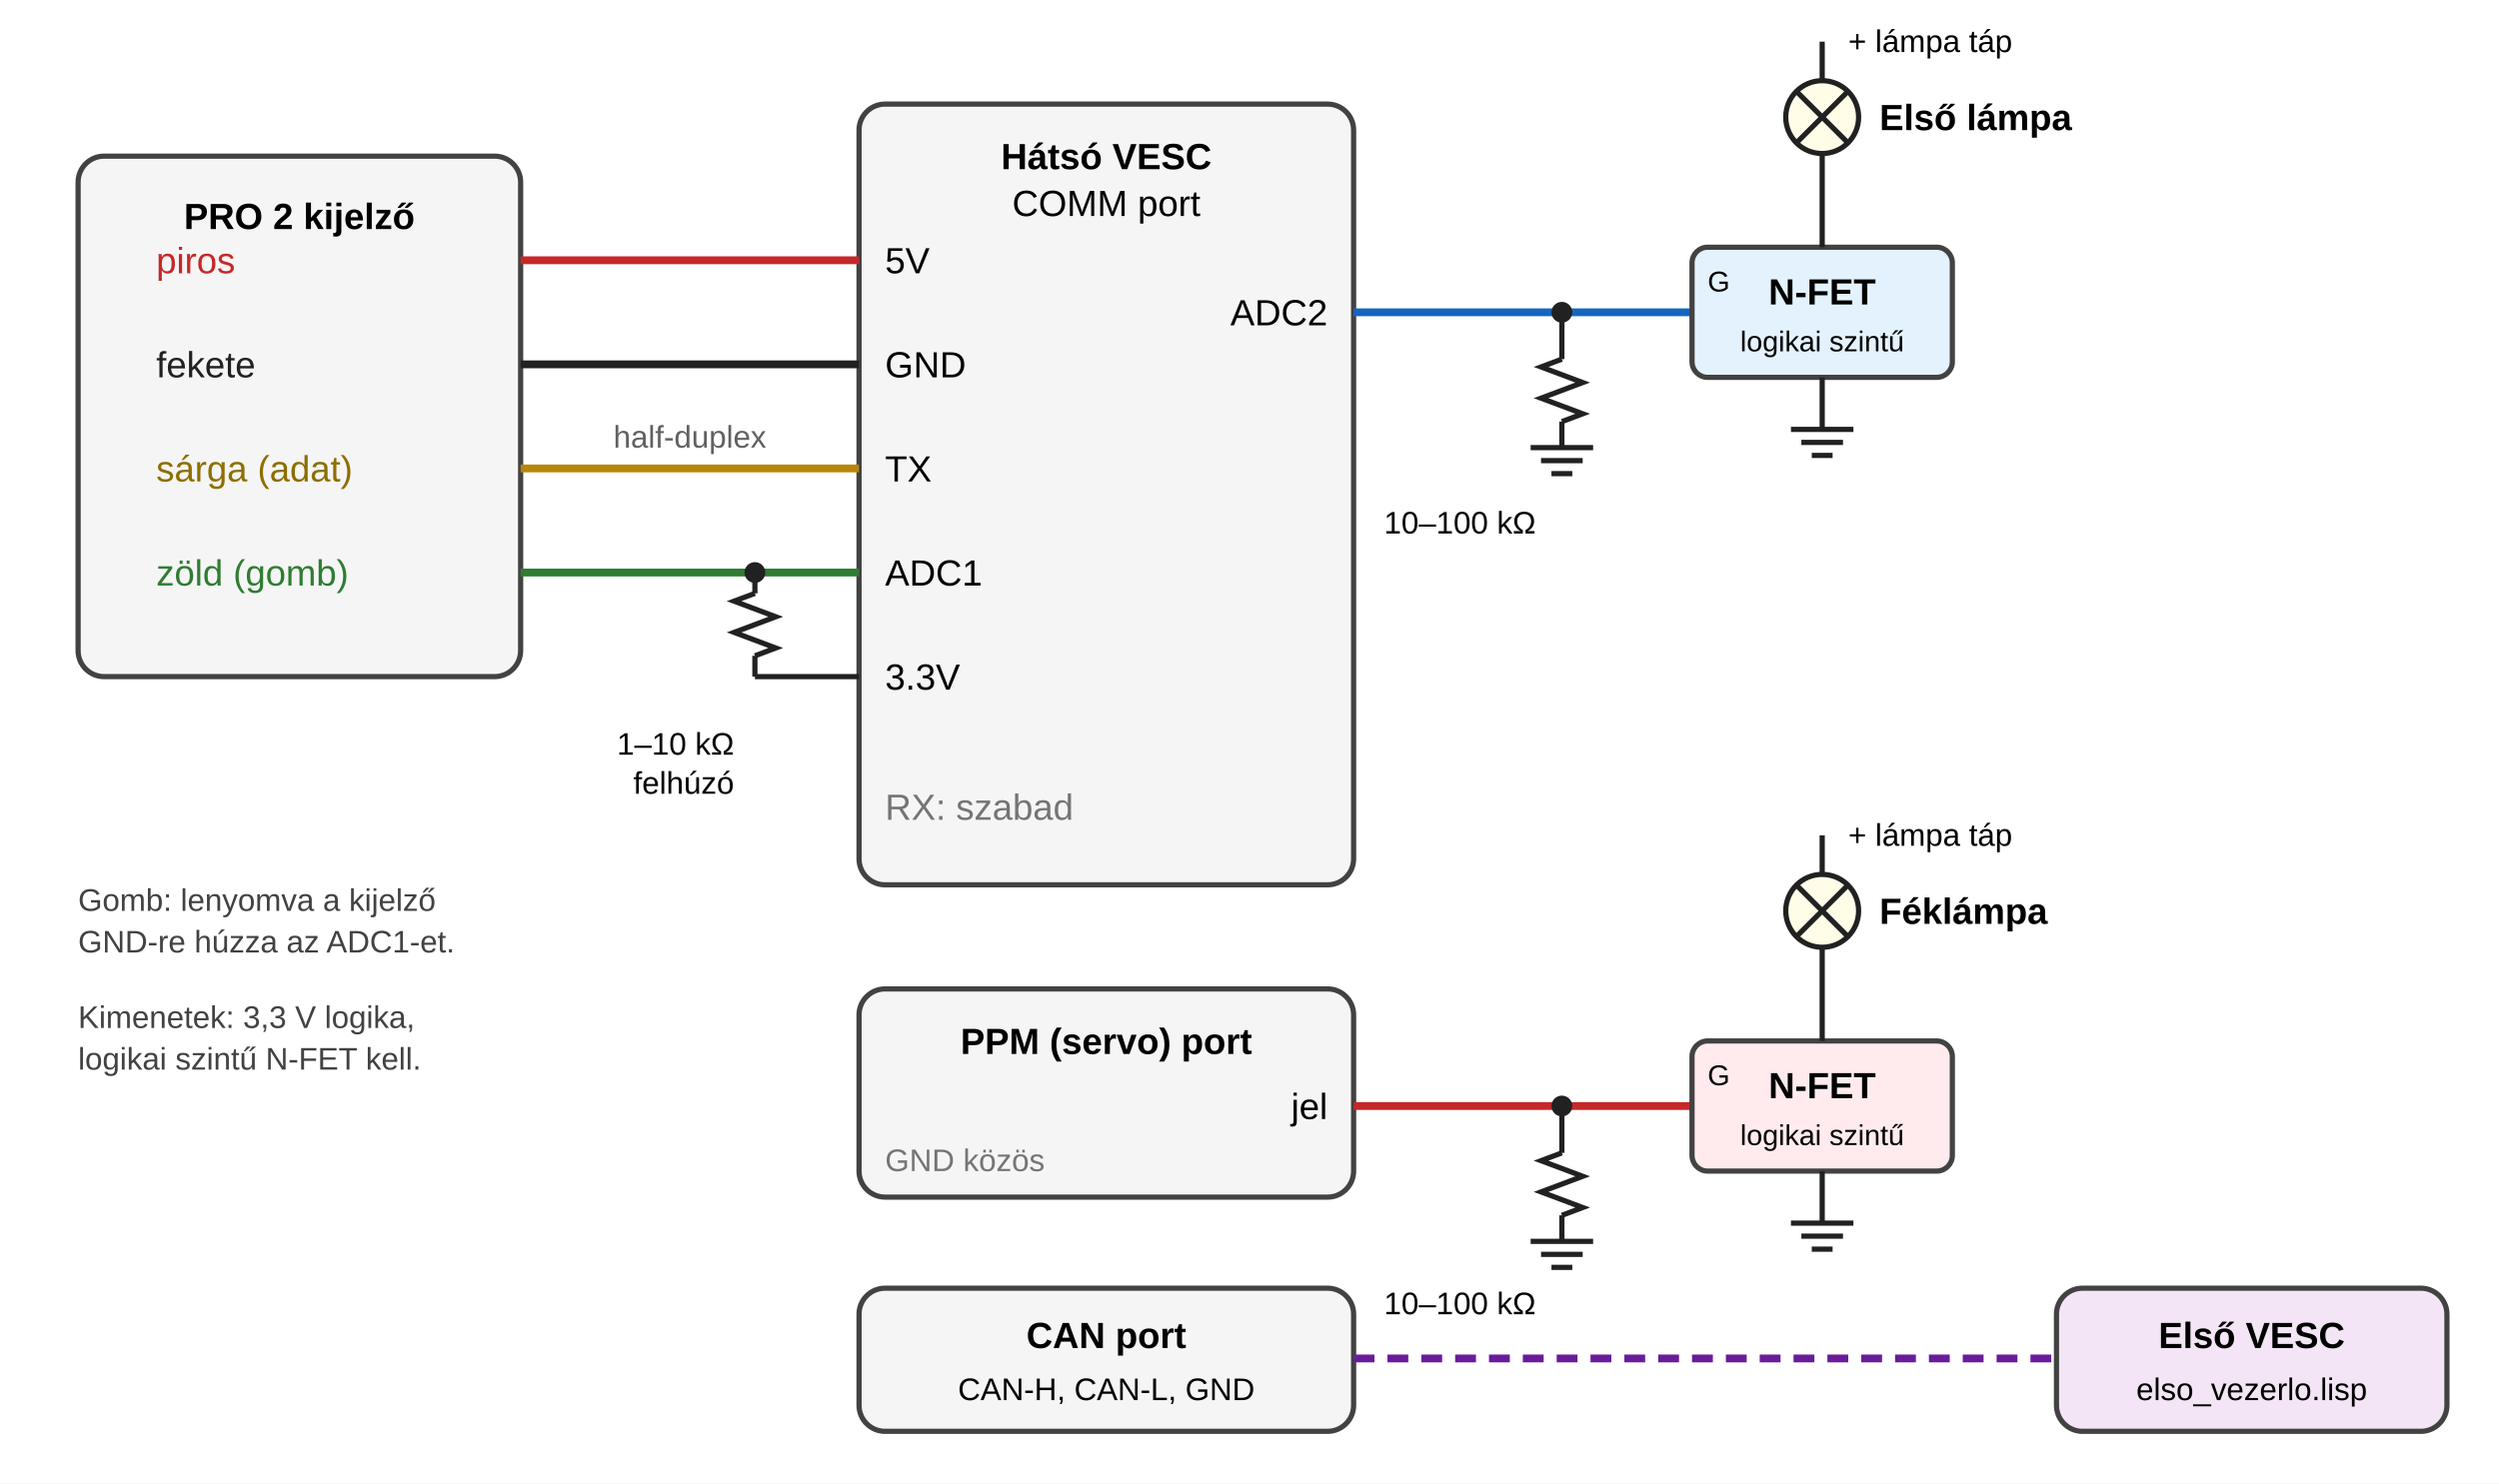
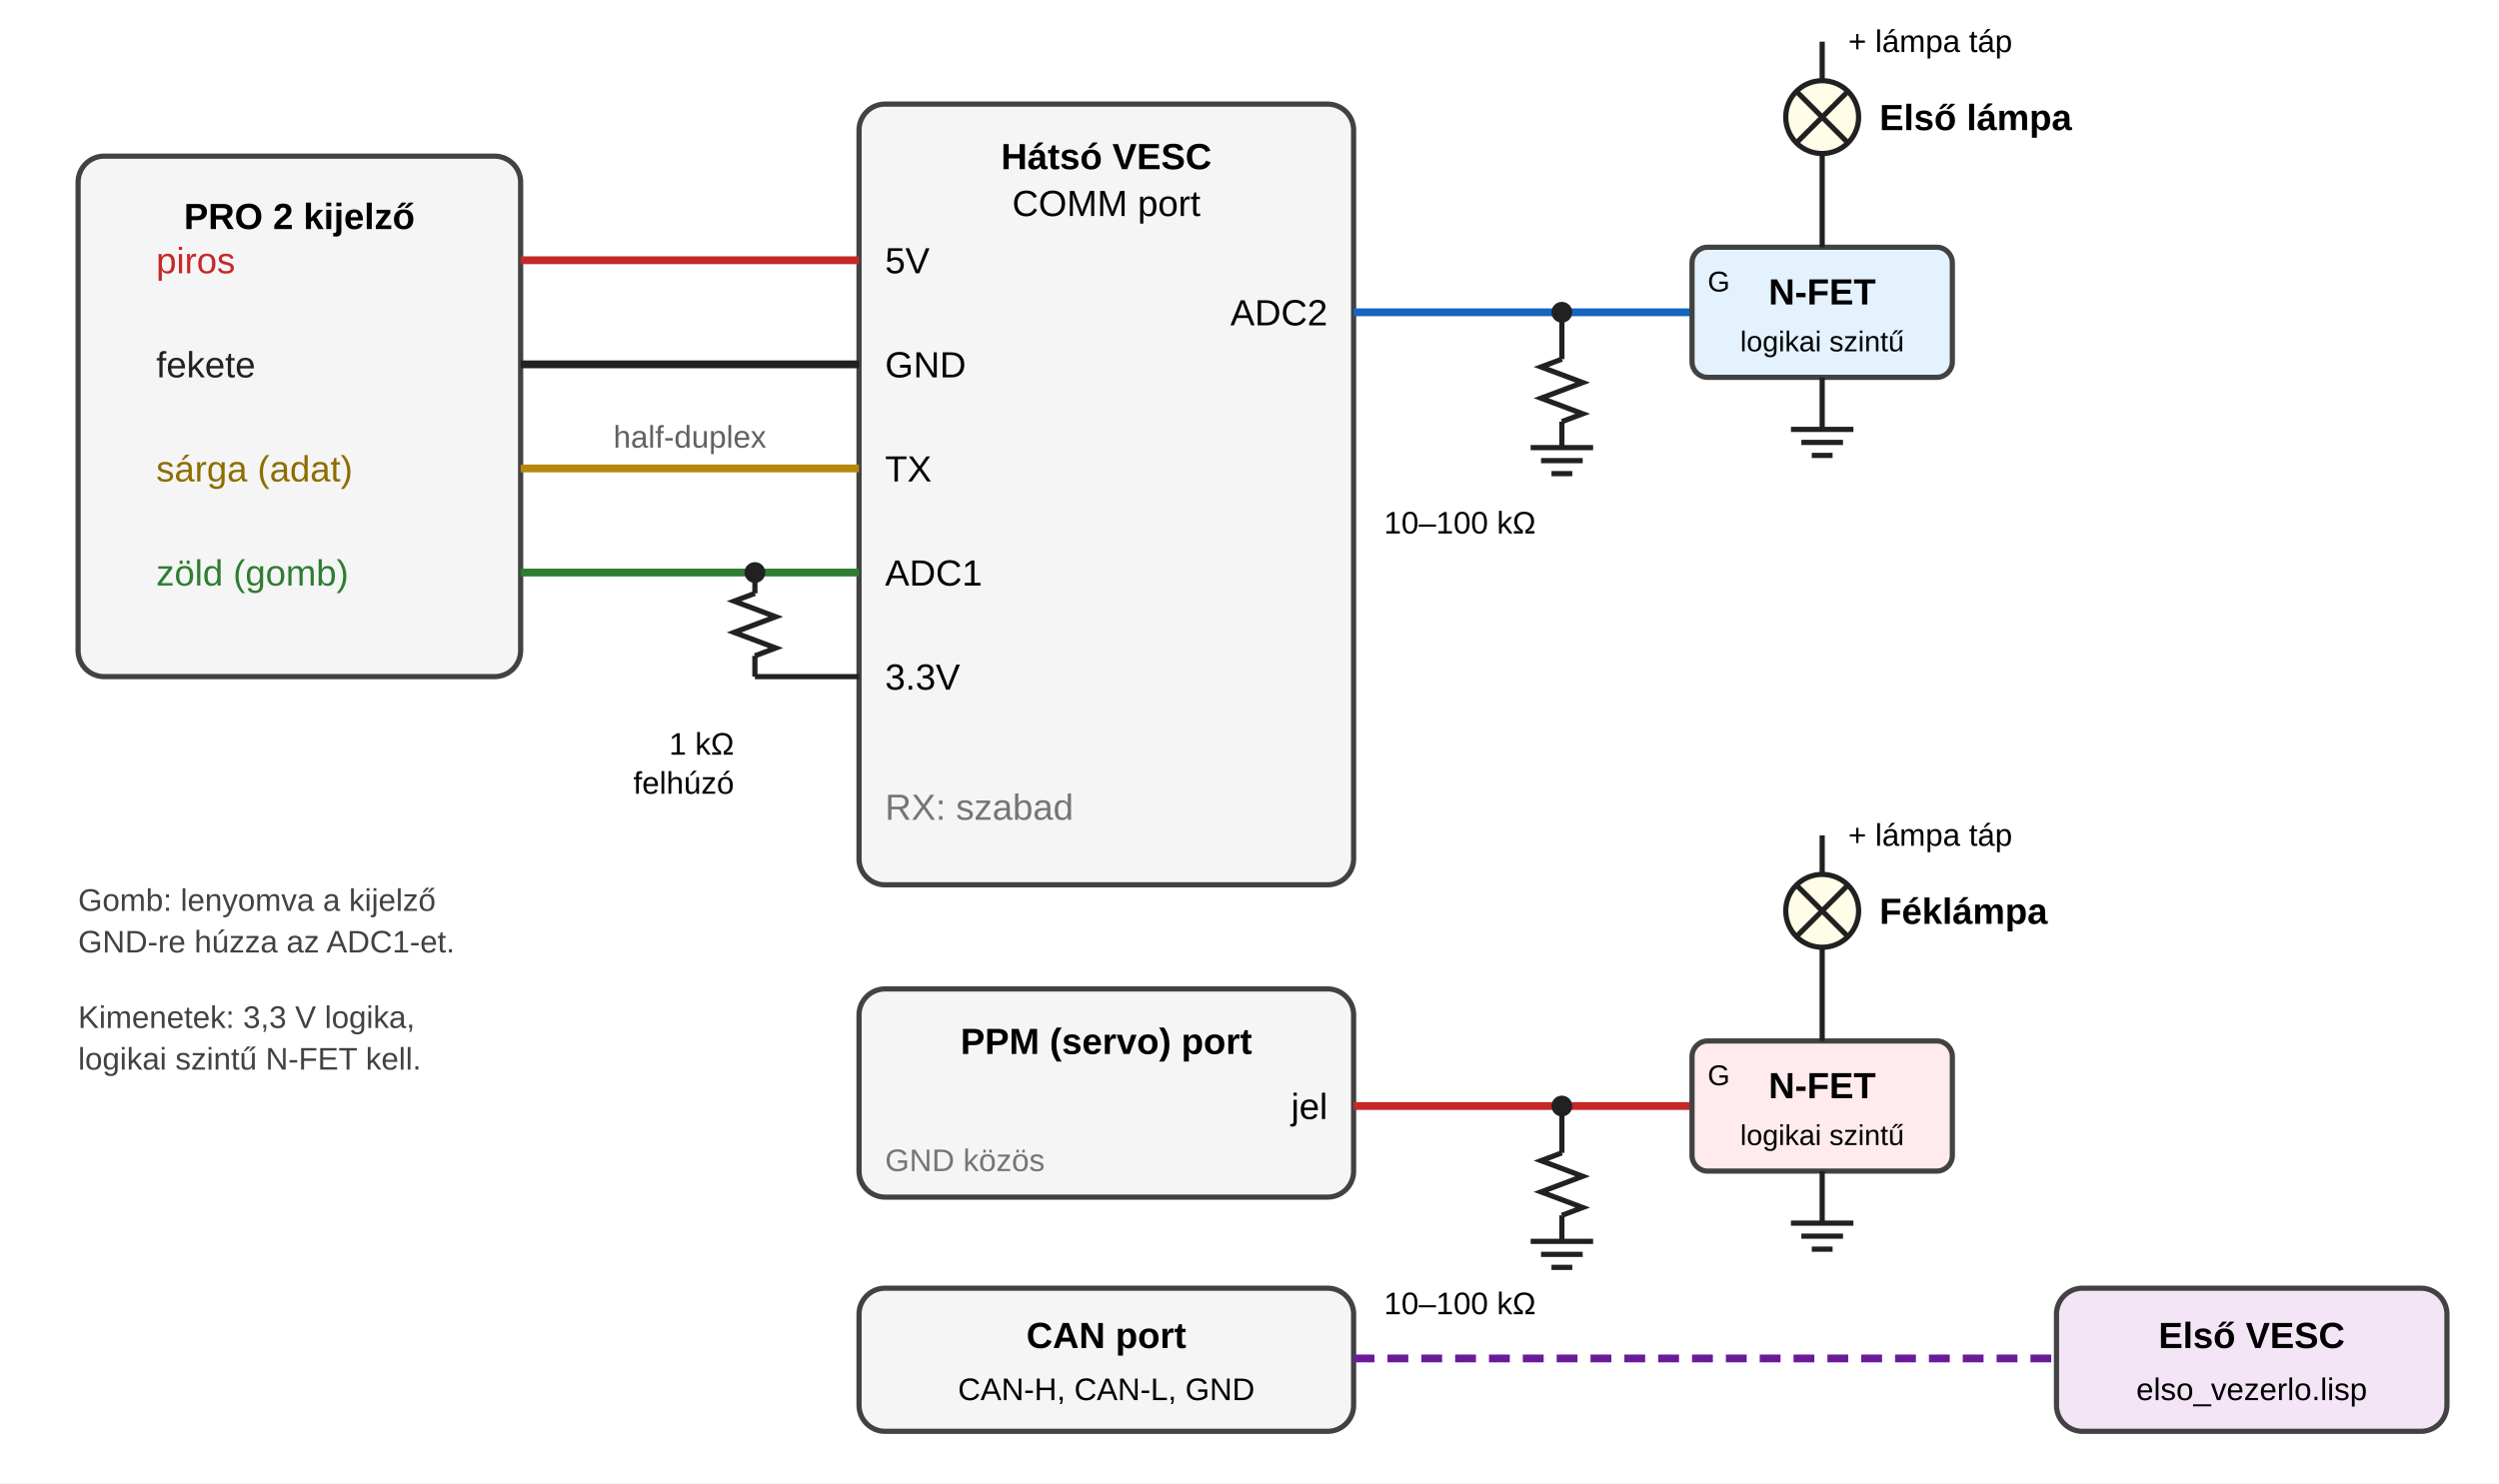
<svg xmlns="http://www.w3.org/2000/svg" viewBox="0 0 960 570" width="960" height="570" font-family="Arial, Helvetica, sans-serif" font-size="14">
  <rect x="0" y="0" width="960" height="570" fill="#ffffff" />
  <defs>
    <g id="gnd">
      <line x1="-12" y1="0" x2="12" y2="0" stroke="#212121" stroke-width="2" />
      <line x1="-8" y1="5" x2="8" y2="5" stroke="#212121" stroke-width="2" />
      <line x1="-4" y1="10" x2="4" y2="10" stroke="#212121" stroke-width="2" />
    </g>
    <g id="lamp">
      <circle cx="0" cy="0" r="14" fill="#fffde7" stroke="#212121" stroke-width="2" />
      <line x1="-10" y1="-10" x2="10" y2="10" stroke="#212121" stroke-width="2" />
      <line x1="-10" y1="10" x2="10" y2="-10" stroke="#212121" stroke-width="2" />
    </g>
  </defs>
  <rect x="30" y="60" width="170" height="200" rx="10" fill="#f5f5f5" stroke="#424242" stroke-width="2" />
  <text x="115" y="88" text-anchor="middle" font-weight="bold">PRO 2 kijelző</text>
  <text x="60" y="105" fill="#c62828">piros</text>
  <text x="60" y="145" fill="#212121">fekete</text>
  <text x="60" y="185" fill="#8d6e00">sárga (adat)</text>
  <text x="60" y="225" fill="#2e7d32">zöld (gomb)</text>
  <rect x="330" y="40" width="190" height="300" rx="10" fill="#f5f5f5" stroke="#424242" stroke-width="2" />
  <text x="425" y="65" text-anchor="middle" font-weight="bold">Hátsó VESC</text>
  <text x="425" y="83" text-anchor="middle">COMM port</text>
  <text x="340" y="105">5V</text>
  <text x="340" y="145">GND</text>
  <text x="340" y="185">TX</text>
  <text x="340" y="225">ADC1</text>
  <text x="340" y="265">3.3V</text>
  <text x="340" y="315" fill="#757575">RX: szabad</text>
  <text x="510" y="125" text-anchor="end">ADC2</text>
  <line x1="200" y1="100" x2="330" y2="100" stroke="#c62828" stroke-width="3" />
  <line x1="200" y1="140" x2="330" y2="140" stroke="#212121" stroke-width="3" />
  <line x1="200" y1="180" x2="330" y2="180" stroke="#b8860b" stroke-width="3" />
  <line x1="200" y1="220" x2="330" y2="220" stroke="#2e7d32" stroke-width="3" />
  <text x="265" y="172" text-anchor="middle" font-size="12" fill="#616161">half-duplex</text>
  <circle cx="290" cy="220" r="4" fill="#212121" />
  <line x1="290" y1="220" x2="290" y2="228" stroke="#212121" stroke-width="2" />
  <polyline points="290,228 282,231 298,237 282,243 298,249 290,252" fill="none" stroke="#212121" stroke-width="2" />
  <line x1="290" y1="252" x2="290" y2="260" stroke="#212121" stroke-width="2" />
  <line x1="290" y1="260" x2="330" y2="260" stroke="#212121" stroke-width="2" />
-   <text x="282" y="290" text-anchor="end" font-size="12">1–10 kΩ</text>
+   <text x="282" y="290" text-anchor="end" font-size="12">1 kΩ</text>
  <text x="282" y="305" text-anchor="end" font-size="12">felhúzó</text>
  <line x1="520" y1="120" x2="650" y2="120" stroke="#1565c0" stroke-width="3" />
  <circle cx="600" cy="120" r="4" fill="#212121" />
  <line x1="600" y1="120" x2="600" y2="138" stroke="#212121" stroke-width="2" />
  <polyline points="600,138 592,141 608,147 592,153 608,159 600,162" fill="none" stroke="#212121" stroke-width="2" />
  <line x1="600" y1="162" x2="600" y2="172" stroke="#212121" stroke-width="2" />
  <use href="#gnd" x="600" y="172" />
  <text x="590" y="205" text-anchor="end" font-size="12">10–100 kΩ</text>
  <rect x="650" y="95" width="100" height="50" rx="6" fill="#e3f2fd" stroke="#424242" stroke-width="2" />
  <text x="700" y="117" text-anchor="middle" font-weight="bold">N-FET</text>
  <text x="700" y="135" text-anchor="middle" font-size="11">logikai szintű</text>
  <text x="656" y="112" font-size="11">G</text>
  <line x1="700" y1="95" x2="700" y2="59" stroke="#212121" stroke-width="2" />
  <use href="#lamp" x="700" y="45" />
  <line x1="700" y1="31" x2="700" y2="16" stroke="#212121" stroke-width="2" />
  <text x="710" y="20" font-size="12">+ lámpa táp</text>
  <text x="722" y="50" font-weight="bold">Első lámpa</text>
  <line x1="700" y1="145" x2="700" y2="165" stroke="#212121" stroke-width="2" />
  <use href="#gnd" x="700" y="165" />
  <rect x="330" y="380" width="190" height="80" rx="10" fill="#f5f5f5" stroke="#424242" stroke-width="2" />
  <text x="425" y="405" text-anchor="middle" font-weight="bold">PPM (servo) port</text>
  <text x="510" y="430" text-anchor="end">jel</text>
  <text x="340" y="450" fill="#757575" font-size="12">GND közös</text>
  <line x1="520" y1="425" x2="650" y2="425" stroke="#c62828" stroke-width="3" />
  <circle cx="600" cy="425" r="4" fill="#212121" />
  <line x1="600" y1="425" x2="600" y2="443" stroke="#212121" stroke-width="2" />
  <polyline points="600,443 592,446 608,452 592,458 608,464 600,467" fill="none" stroke="#212121" stroke-width="2" />
  <line x1="600" y1="467" x2="600" y2="477" stroke="#212121" stroke-width="2" />
  <use href="#gnd" x="600" y="477" />
  <text x="590" y="505" text-anchor="end" font-size="12">10–100 kΩ</text>
  <rect x="650" y="400" width="100" height="50" rx="6" fill="#ffebee" stroke="#424242" stroke-width="2" />
  <text x="700" y="422" text-anchor="middle" font-weight="bold">N-FET</text>
  <text x="700" y="440" text-anchor="middle" font-size="11">logikai szintű</text>
  <text x="656" y="417" font-size="11">G</text>
  <line x1="700" y1="400" x2="700" y2="364" stroke="#212121" stroke-width="2" />
  <use href="#lamp" x="700" y="350" />
  <line x1="700" y1="336" x2="700" y2="321" stroke="#212121" stroke-width="2" />
  <text x="710" y="325" font-size="12">+ lámpa táp</text>
  <text x="722" y="355" font-weight="bold">Féklámpa</text>
  <line x1="700" y1="450" x2="700" y2="470" stroke="#212121" stroke-width="2" />
  <use href="#gnd" x="700" y="470" />
  <rect x="330" y="495" width="190" height="55" rx="10" fill="#f5f5f5" stroke="#424242" stroke-width="2" />
  <text x="425" y="518" text-anchor="middle" font-weight="bold">CAN port</text>
  <text x="425" y="538" text-anchor="middle" font-size="12">CAN-H, CAN-L, GND</text>
  <line x1="520" y1="522" x2="790" y2="522" stroke="#6a1b9a" stroke-width="3" stroke-dasharray="8 5" />
  <rect x="790" y="495" width="150" height="55" rx="10" fill="#f3e5f5" stroke="#424242" stroke-width="2" />
  <text x="865" y="518" text-anchor="middle" font-weight="bold">Első VESC</text>
  <text x="865" y="538" text-anchor="middle" font-size="12">elso_vezerlo.lisp</text>
  <text x="30" y="350" font-size="12" fill="#424242">Gomb: lenyomva a kijelző</text>
  <text x="30" y="366" font-size="12" fill="#424242">GND-re húzza az ADC1-et.</text>
  <text x="30" y="395" font-size="12" fill="#424242">Kimenetek: 3,3 V logika,</text>
  <text x="30" y="411" font-size="12" fill="#424242">logikai szintű N-FET kell.</text>
</svg>
